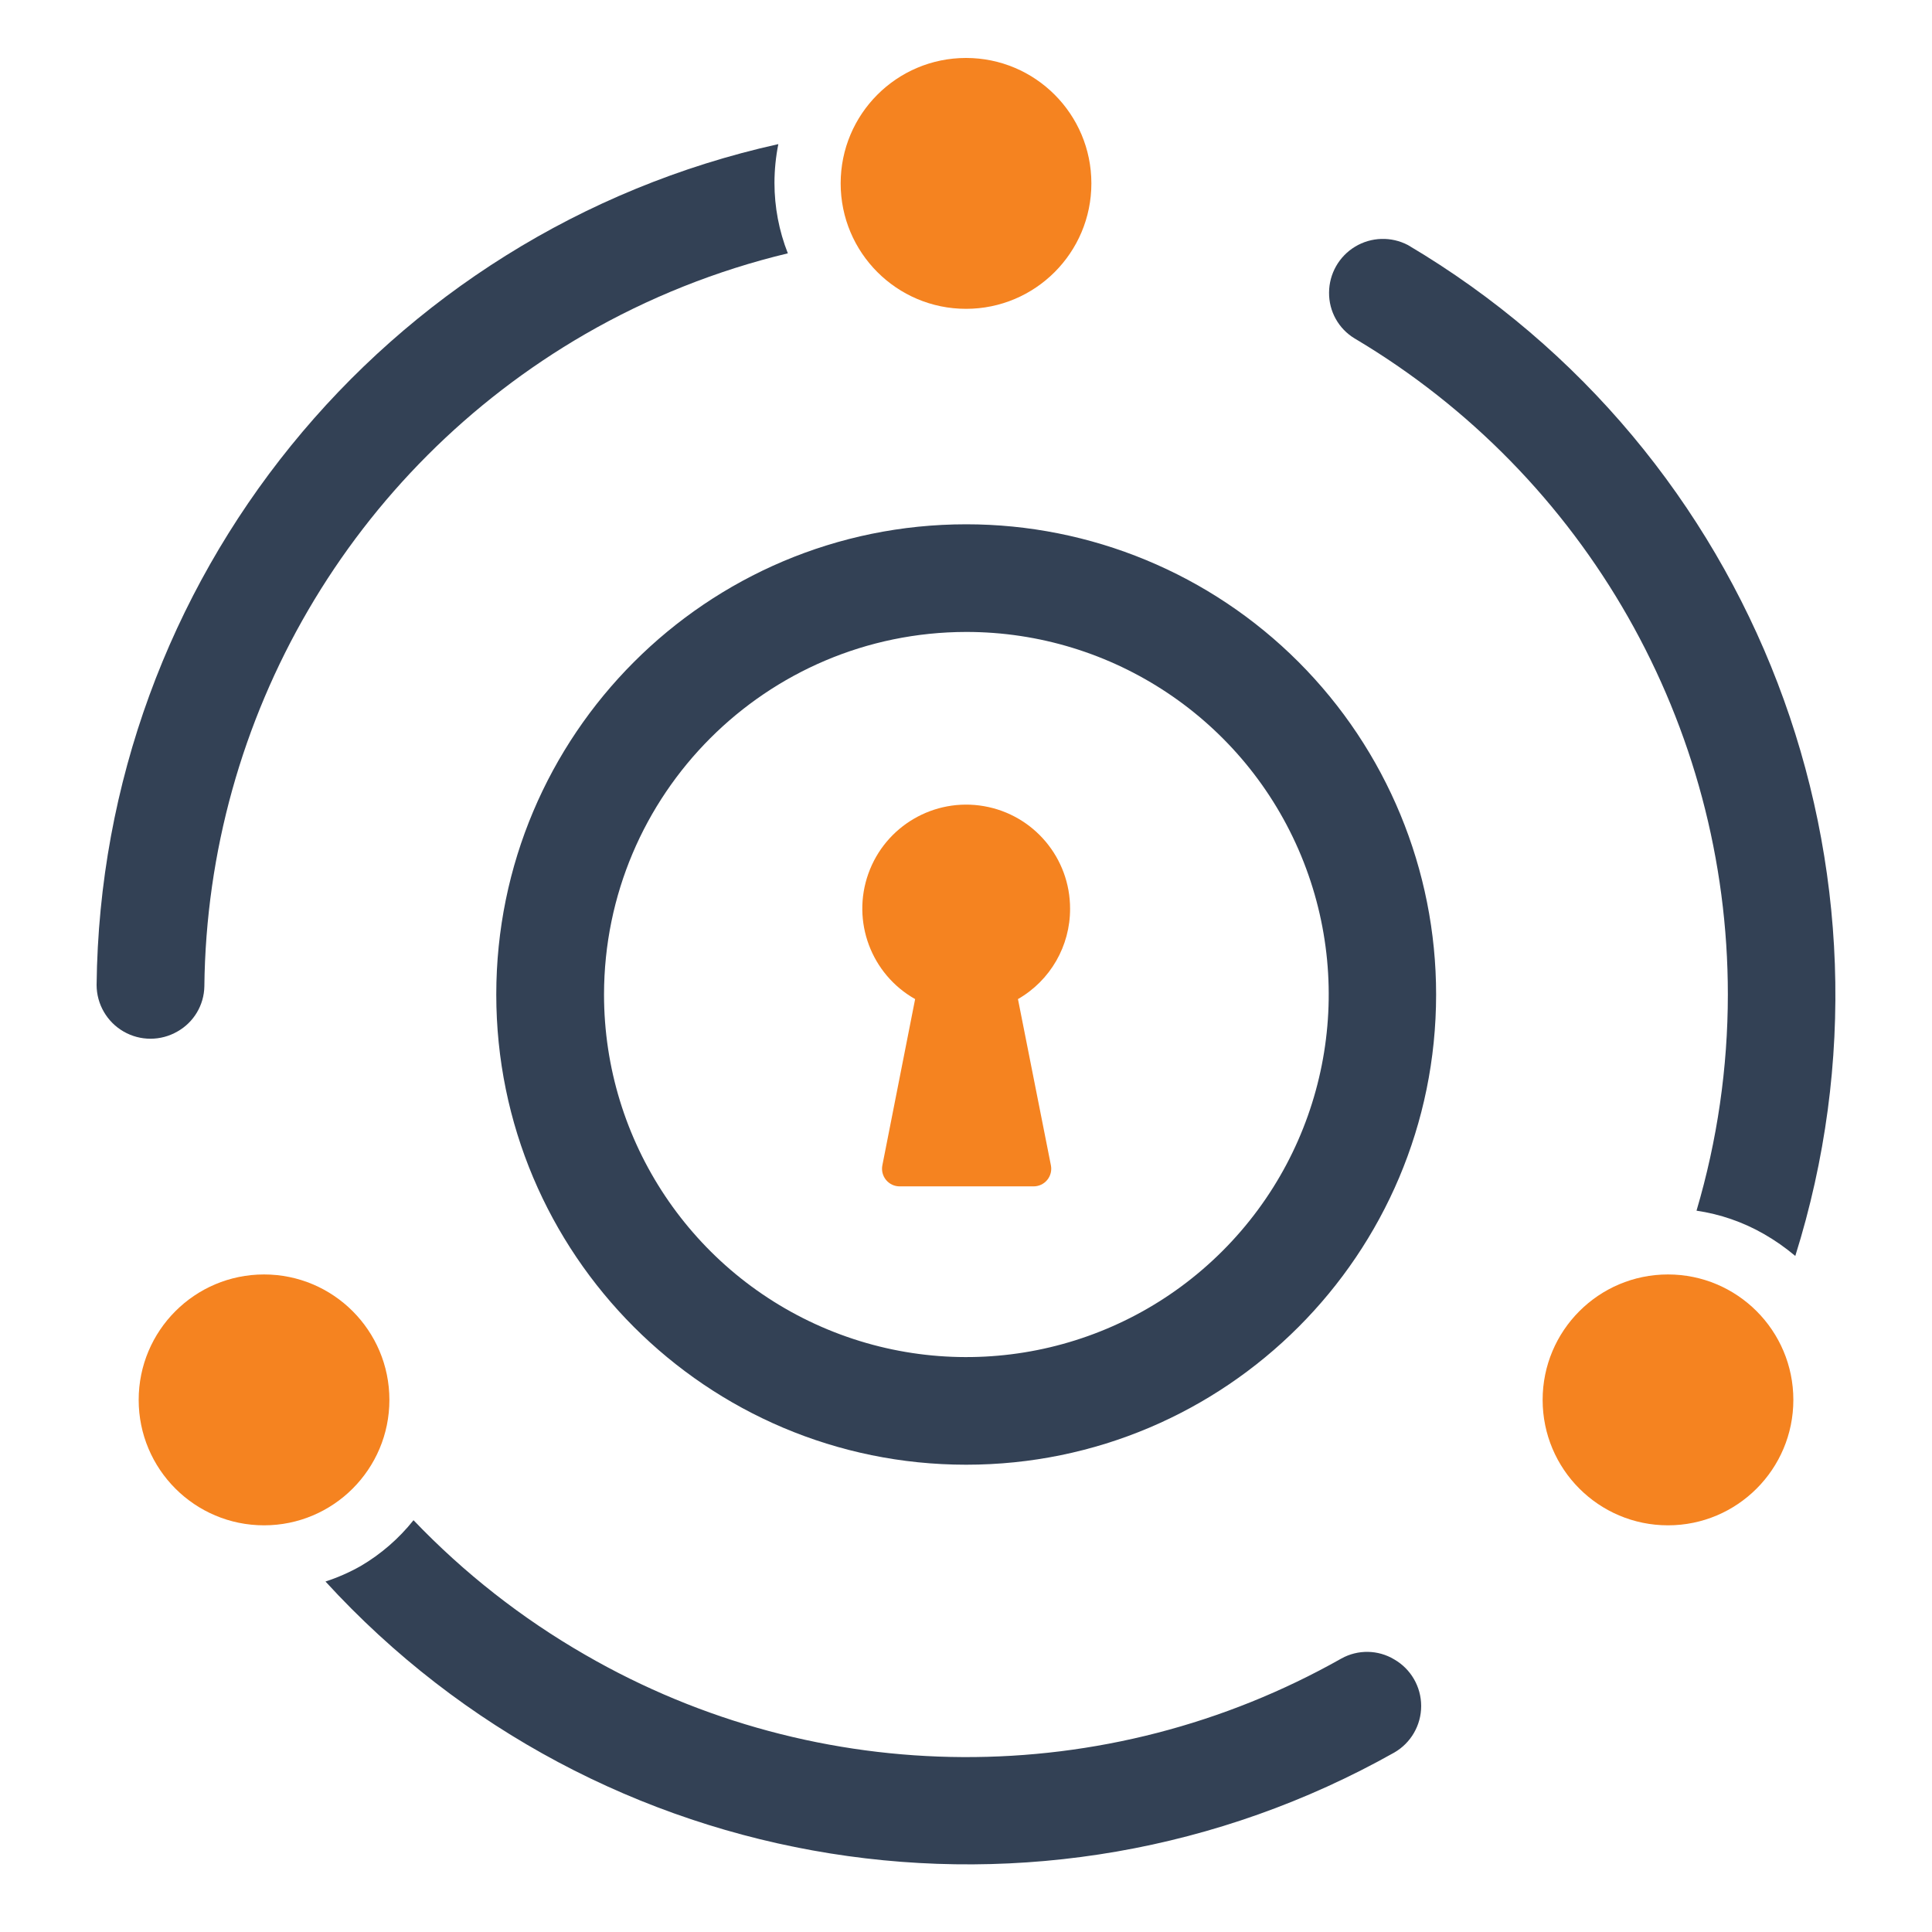
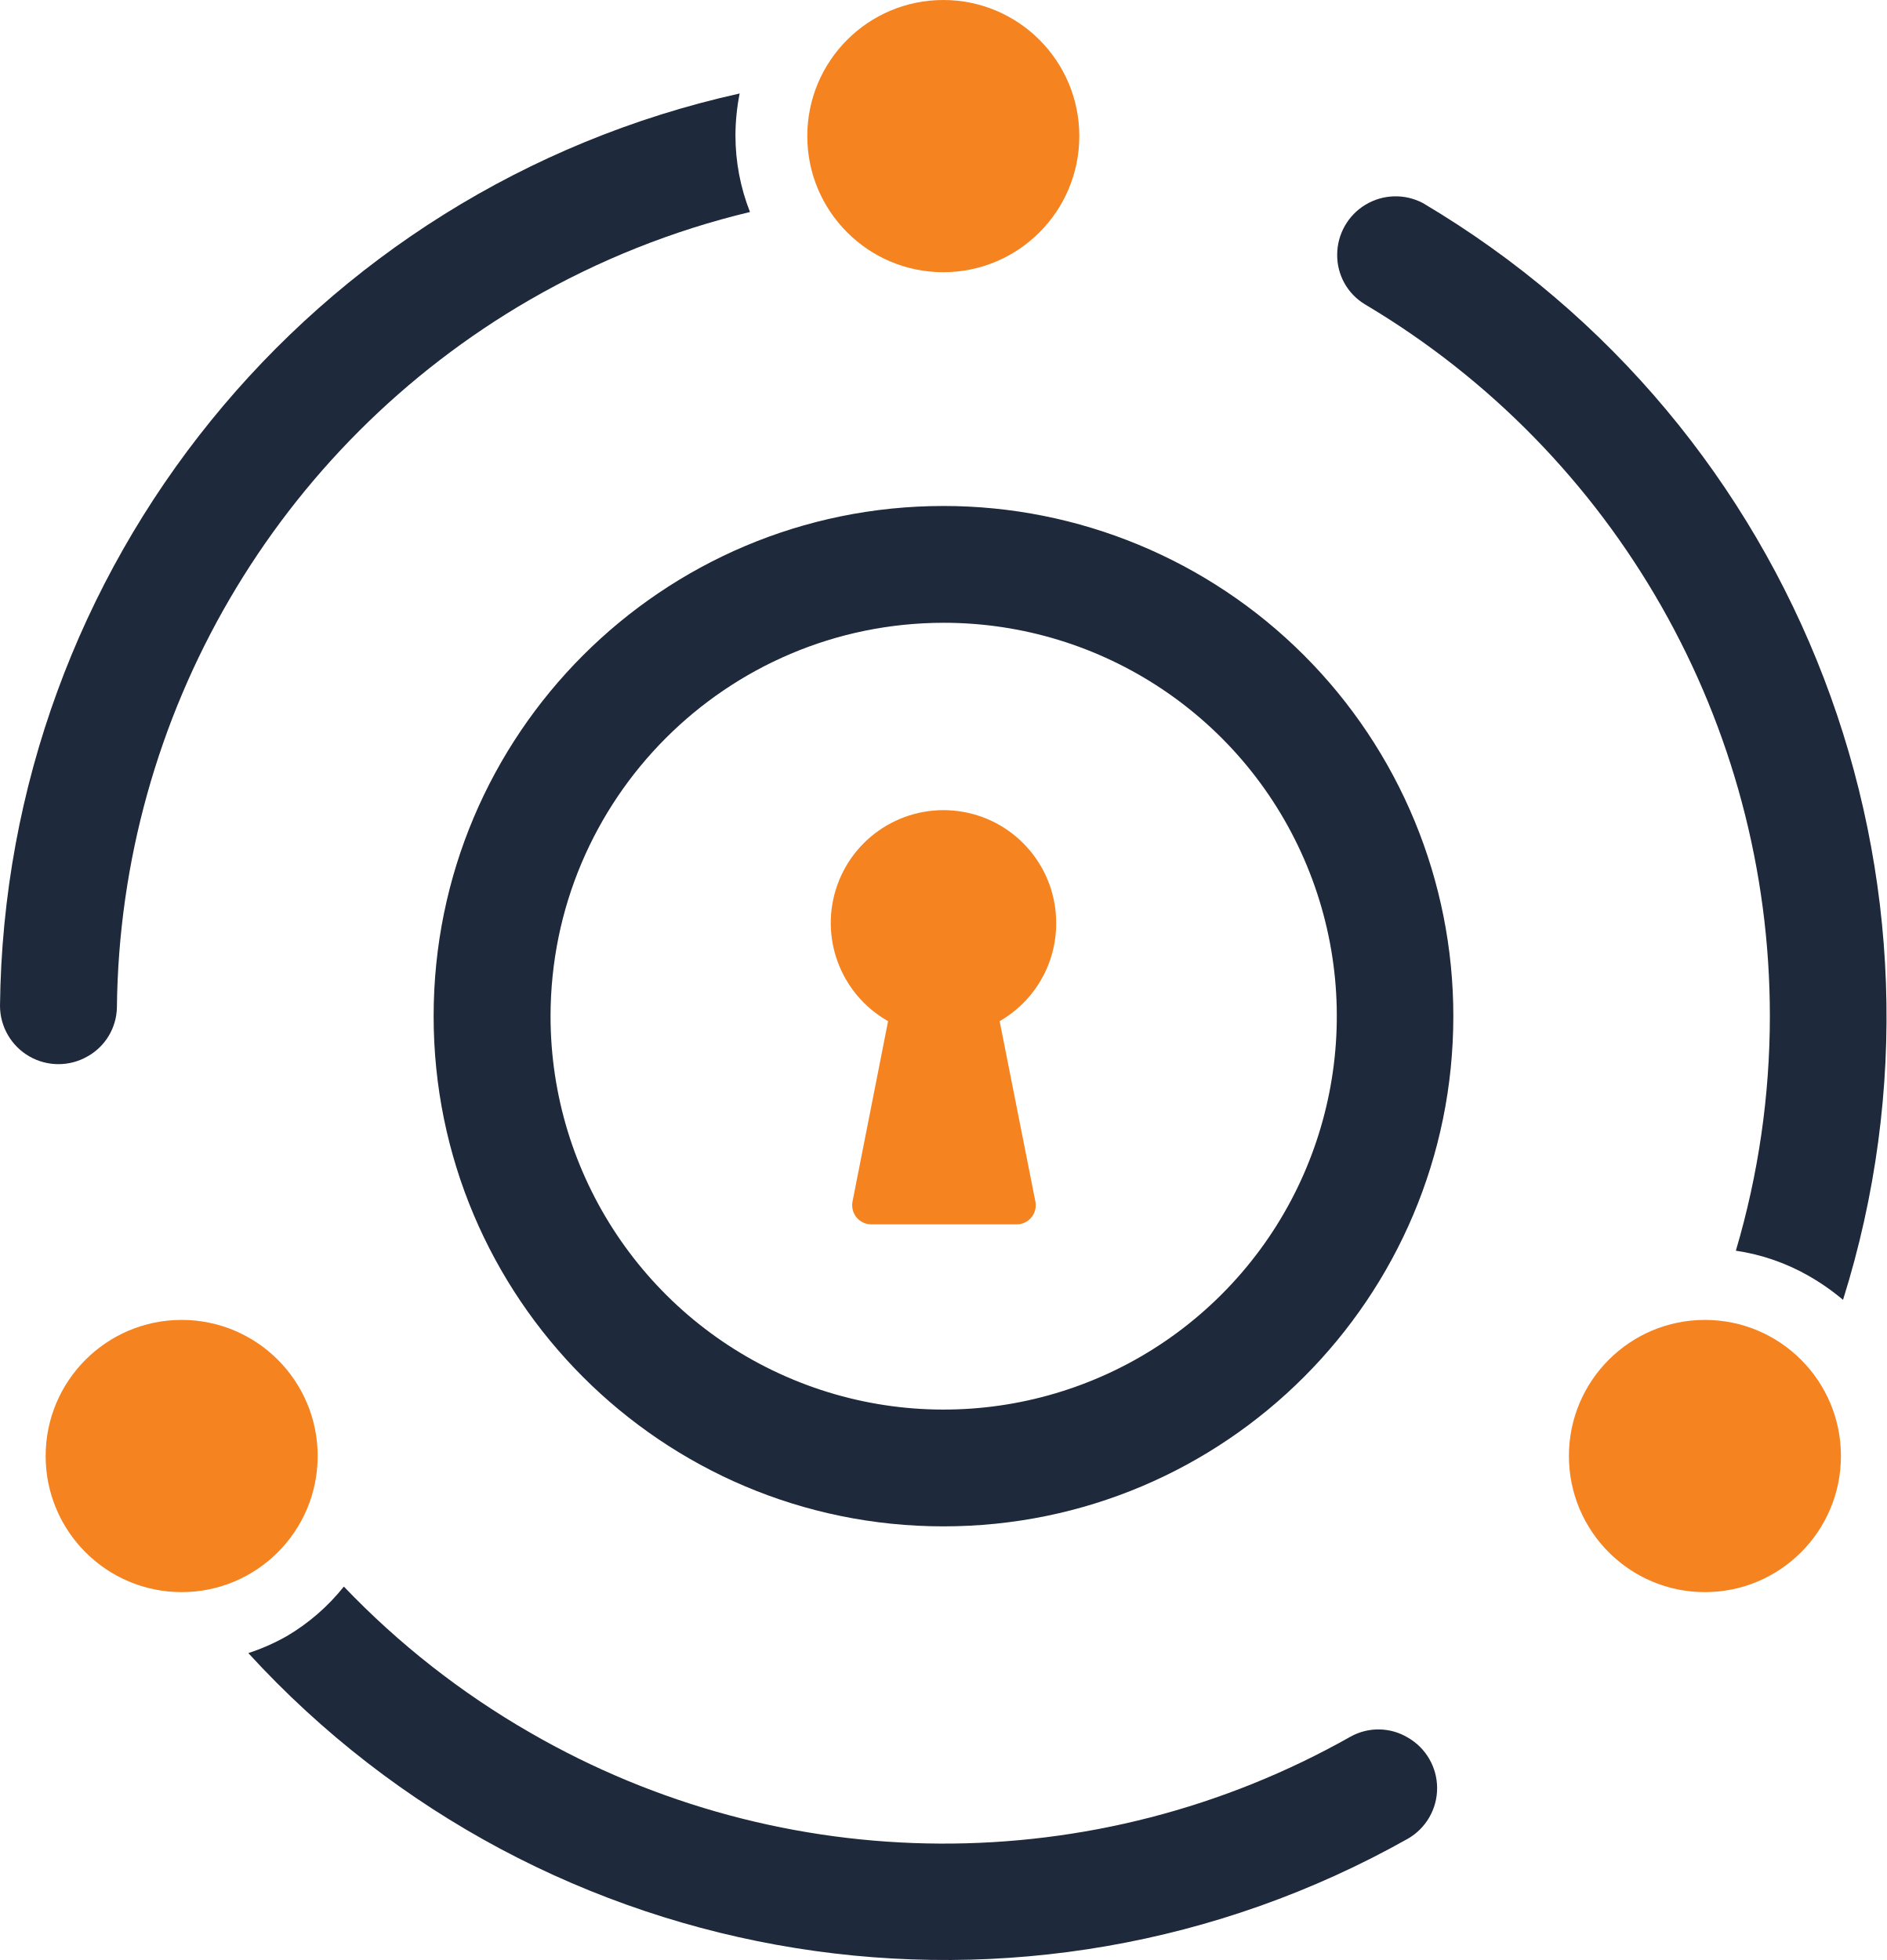
- <svg xmlns="http://www.w3.org/2000/svg" width="200px" height="200px" viewBox="0 0 200 200" version="1.1">
-   <g id="fa_logo_purple_orange" stroke="none" stroke-width="1" fill="none" fill-rule="evenodd">
-     <g id="logo-white-only-copy" transform="translate(10, 6)" fill-rule="nonzero">
-       <path d="M50.578,165.306 C44.02,161.534 38.036,156.842 32.807,151.372 C31.291,153.275 29.438,154.882 27.34,156.114 C26.181,156.769 24.96,157.306 23.694,157.719 C51.981,188.626 97.818,195.963 134.328,175.427 C136.055,174.436 137.119,172.596 137.119,170.604 C137.119,168.612 136.055,166.772 134.328,165.78 L134.328,165.78 C132.653,164.774 130.569,164.739 128.86,165.689 C104.537,179.432 74.766,179.286 50.578,165.306 Z" id="Path" fill="#334155" />
-       <path d="M50.56,28.597 C57.12,24.811 64.192,21.991 71.557,20.225 C70.642,17.902 70.172,15.428 70.172,12.93 C70.175,11.583 70.309,10.239 70.573,8.918 C29.692,18.001 0.453,54.067 0,95.966 C0.007,97.957 1.072,99.793 2.797,100.786 C4.521,101.778 6.643,101.776 8.366,100.781 L8.366,100.781 C10.057,99.83 11.119,98.053 11.155,96.112 C11.453,68.223 26.431,42.56 50.56,28.597 Z" id="Path" fill="#334155" />
-       <path d="M168.867,96.951 C168.865,104.527 167.772,112.064 165.623,119.329 C168.074,119.688 170.436,120.505 172.586,121.736 C173.739,122.396 174.831,123.159 175.848,124.016 C188.395,84.048 171.784,40.698 135.75,19.368 C134.024,18.464 131.952,18.526 130.283,19.532 C128.614,20.538 127.591,22.343 127.584,24.292 L127.584,24.292 C127.564,26.23 128.57,28.033 130.227,29.034 C154.187,43.259 168.874,69.074 168.867,96.951 Z" id="Path" fill="#334155" />
-       <path d="M90.02,59.418 C105.193,59.411 118.876,68.551 124.688,82.575 C130.499,96.6 127.295,112.746 116.568,123.484 C105.842,134.223 89.707,137.437 75.688,131.629 C61.669,125.82 52.528,112.133 52.528,96.951 C52.548,76.238 69.319,59.448 90.02,59.418 M90.02,48.275 C63.154,48.275 41.374,70.068 41.374,96.951 C41.374,123.834 63.154,145.627 90.02,145.627 C116.887,145.627 138.666,123.834 138.666,96.951 C138.671,84.04 133.547,71.656 124.423,62.526 C115.3,53.397 102.923,48.27 90.02,48.275 Z" id="Shape" fill="#334155" />
-       <ellipse id="Oval" fill="#F58320" cx="90.002" cy="12.985" rx="12.977" ry="12.985" />
-       <ellipse id="Oval" fill="#F58320" cx="17.333" cy="138.916" rx="12.977" ry="12.985" />
-       <ellipse id="Oval" fill="#F58320" cx="162.67" cy="138.916" rx="12.977" ry="12.985" />
-       <path d="M100.774,88.069 C100.781,82.832 97.019,78.351 91.863,77.454 C86.706,76.556 81.653,79.504 79.893,84.436 C78.133,89.367 80.177,94.851 84.734,97.425 L81.344,114.623 C81.233,115.166 81.375,115.73 81.73,116.156 C82.084,116.582 82.613,116.823 83.167,116.812 L96.964,116.812 C97.518,116.823 98.047,116.582 98.401,116.156 C98.756,115.73 98.898,115.166 98.787,114.623 L95.379,97.425 C98.727,95.504 100.787,91.932 100.774,88.069 L100.774,88.069 Z" id="Path" fill="#F58320" />
+ <svg xmlns="http://www.w3.org/2000/svg" width="150px" height="155.833px" viewBox="0 0 150 155.833" version="1.1">
+   <g id="blog-design" stroke="none" stroke-width="1" fill="none" fill-rule="evenodd">
+     <g id="fa_logo_purple_orange" fill-rule="nonzero">
+       <path d="M42.148,137.755 C36.683,134.612 31.696,130.702 27.34,126.143 C26.076,127.729 24.531,129.069 22.783,130.095 C21.817,130.64 20.8,131.088 19.745,131.432 C43.317,157.189 81.515,163.303 111.94,146.19 C113.379,145.363 114.266,143.83 114.266,142.17 C114.266,140.51 113.379,138.976 111.94,138.15 L111.94,138.15 C110.544,137.312 108.807,137.283 107.384,138.074 C87.115,149.527 62.305,149.405 42.148,137.755 Z" id="Path" fill="#1E293B" />
+       <path d="M42.133,23.83 C47.6,20.675 53.493,18.326 59.631,16.855 C58.868,14.919 58.476,12.856 58.476,10.775 C58.479,9.653 58.591,8.533 58.81,7.432 C24.743,15.001 0.377,45.056 0,79.972 C0.005,81.631 0.893,83.161 2.33,83.988 C3.767,84.815 5.536,84.814 6.972,83.984 L6.972,83.984 C8.381,83.192 9.266,81.711 9.295,80.093 C9.544,56.853 22.026,35.466 42.133,23.83 Z" id="Path" fill="#1E293B" />
+       <path d="M140.723,80.793 C140.721,87.106 139.81,93.387 138.019,99.44 C140.062,99.74 142.03,100.421 143.821,101.447 C144.783,101.997 145.693,102.633 146.54,103.346 C156.996,70.04 143.154,33.915 113.125,16.14 C111.687,15.386 109.96,15.438 108.569,16.277 C107.179,17.115 106.326,18.619 106.32,20.244 L106.32,20.244 C106.304,21.858 107.141,23.361 108.523,24.195 C128.49,36.05 140.728,57.561 140.723,80.793 Z" id="Path" fill="#1E293B" />
+       <path d="M75.017,49.515 C87.661,49.509 99.063,57.126 103.906,68.813 C108.749,80.5 106.079,93.955 97.14,102.904 C88.202,111.852 74.756,114.531 63.073,109.691 C51.391,104.85 43.774,93.444 43.774,80.793 C43.79,63.531 57.766,49.54 75.017,49.515 M75.017,40.229 C52.628,40.229 34.478,58.39 34.478,80.793 C34.478,103.195 52.628,121.356 75.017,121.356 C97.406,121.356 115.555,103.195 115.555,80.793 C115.559,70.033 111.29,59.713 103.686,52.105 C96.083,44.497 85.769,40.225 75.017,40.229 Z" id="Shape" fill="#1E293B" />
+       <ellipse id="Oval" fill="#F58320" cx="75.002" cy="10.821" rx="10.814" ry="10.821" />
+       <ellipse id="Oval" fill="#F58320" cx="14.444" cy="115.763" rx="10.814" ry="10.821" />
+       <ellipse id="Oval" fill="#F58320" cx="135.559" cy="115.763" rx="10.814" ry="10.821" />
+       <path d="M83.978,73.391 C83.984,69.027 80.849,65.292 76.552,64.545 C72.255,63.797 68.044,66.253 66.577,70.363 C65.111,74.473 66.814,79.043 70.612,81.188 L67.787,95.519 C67.695,95.972 67.813,96.442 68.108,96.797 C68.404,97.151 68.844,97.353 69.306,97.344 L80.804,97.344 C81.265,97.353 81.706,97.151 82.001,96.797 C82.297,96.442 82.415,95.972 82.322,95.519 L79.482,81.188 C82.273,79.587 83.989,76.61 83.978,73.391 L83.978,73.391 Z" id="Path" fill="#F58320" />
    </g>
  </g>
</svg>
